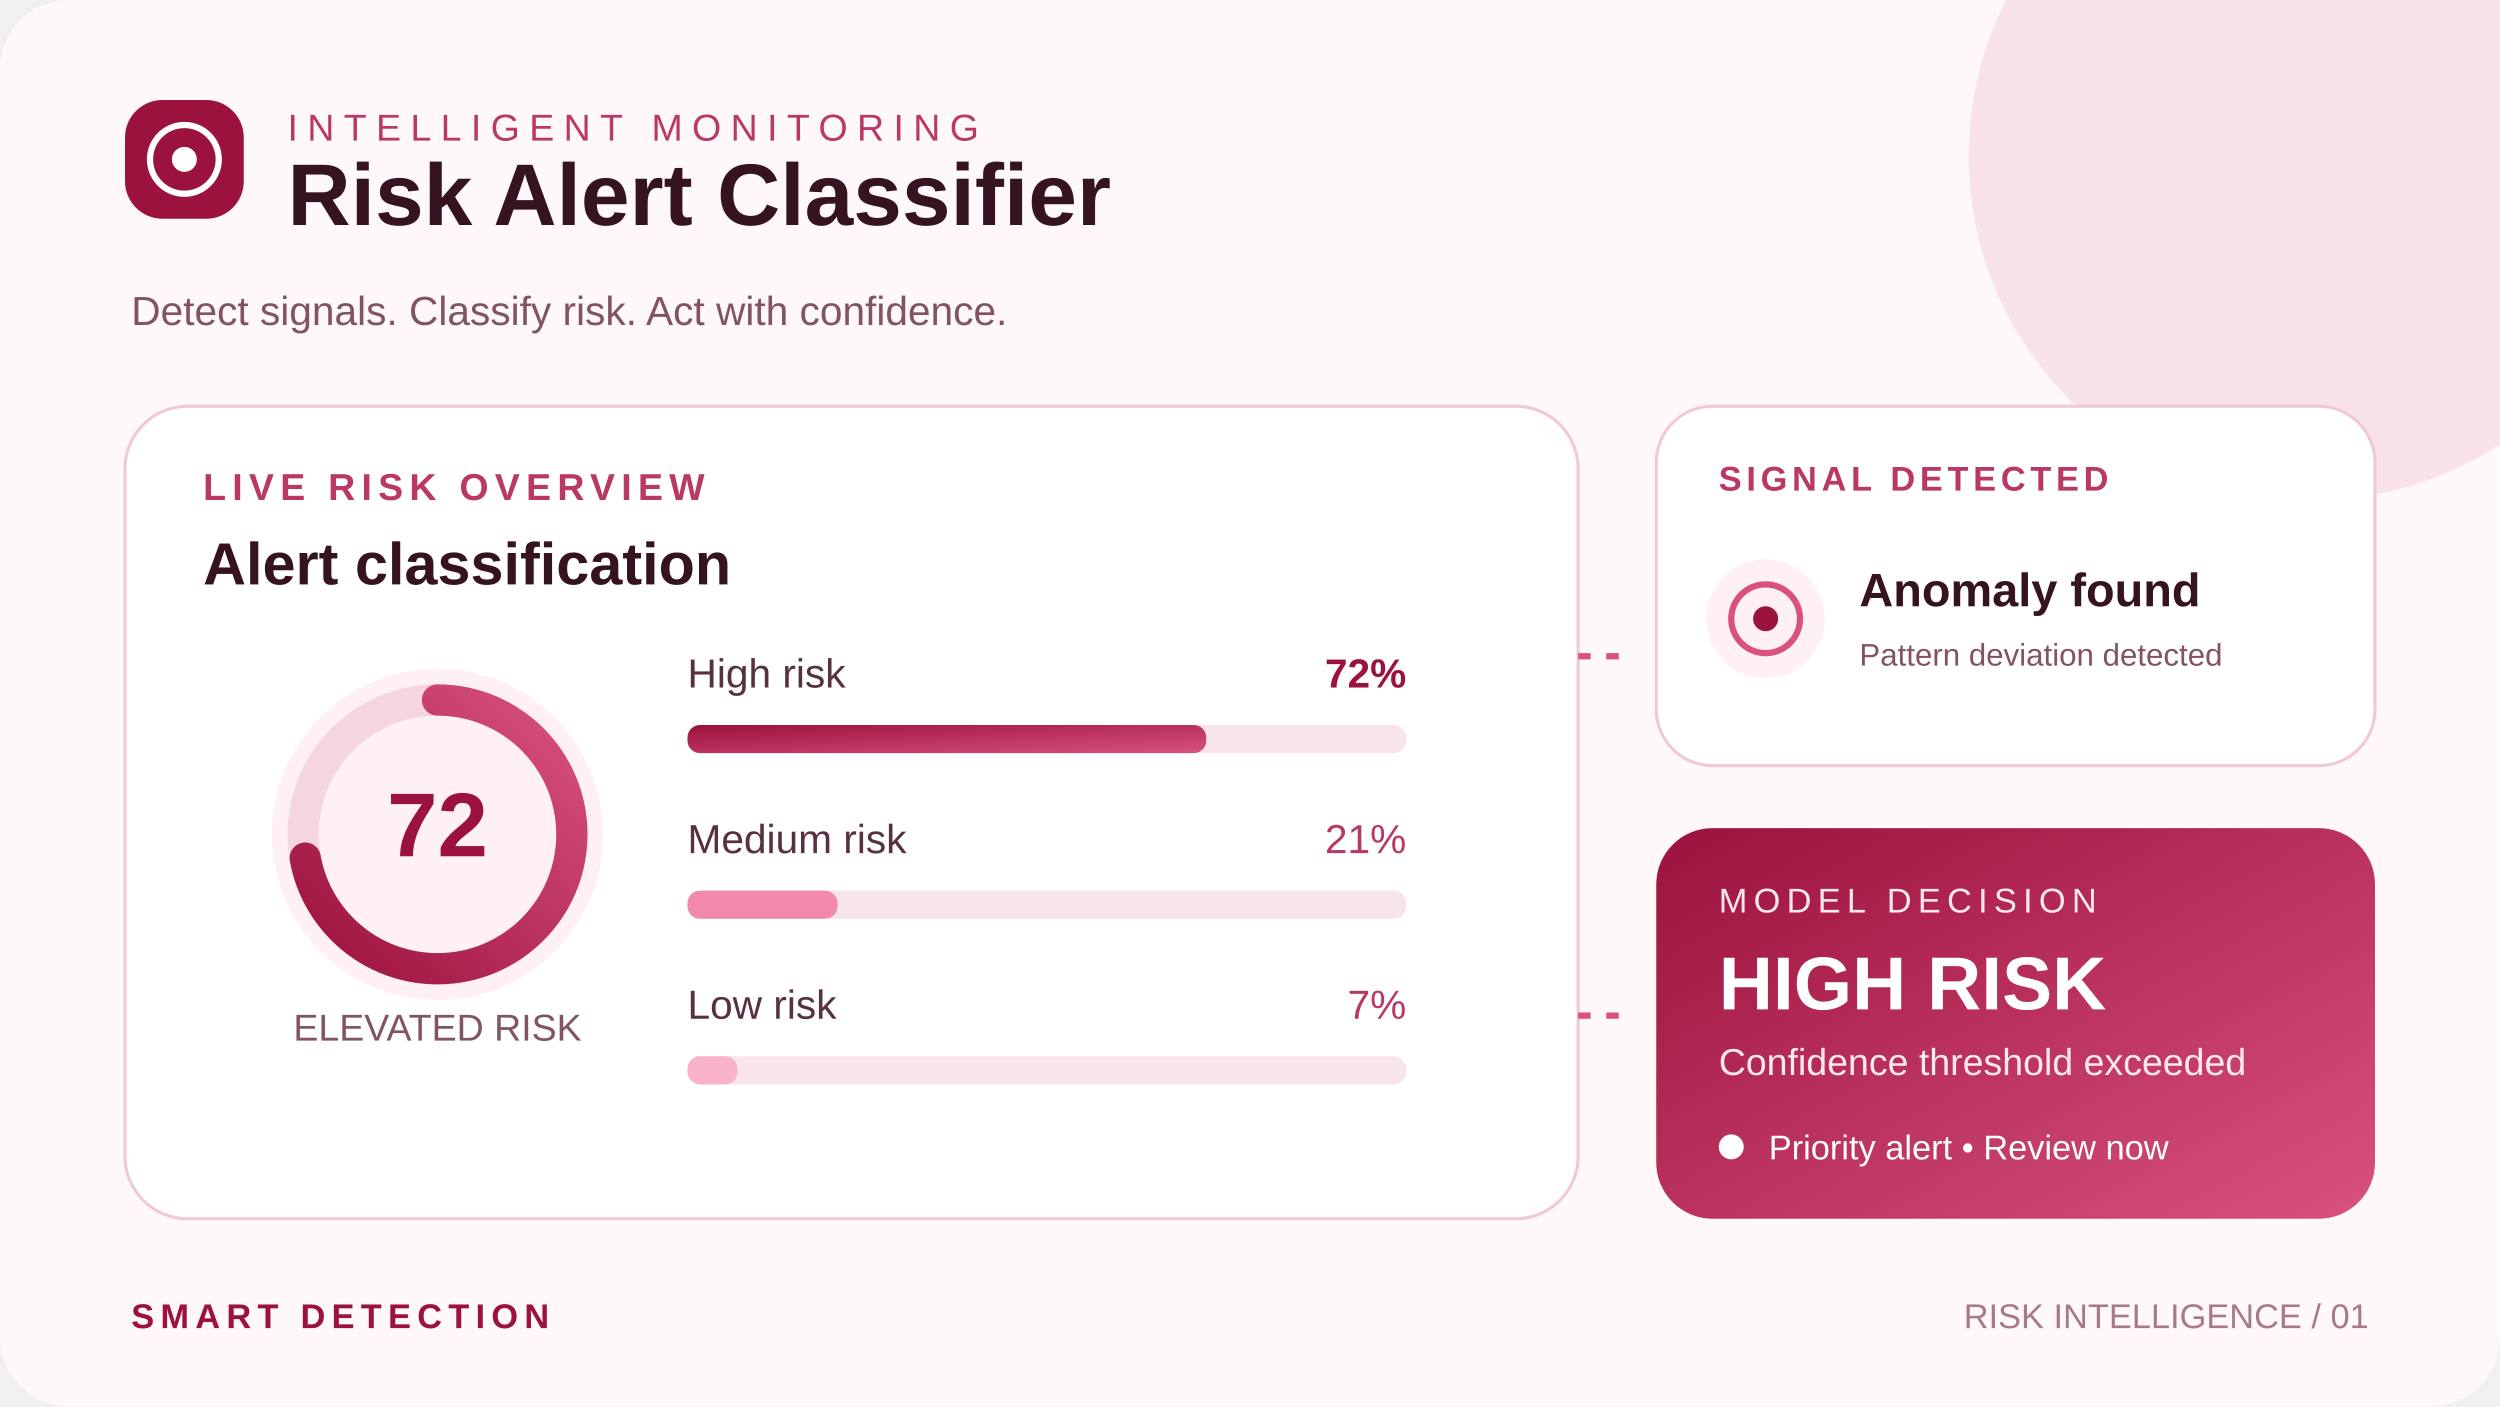
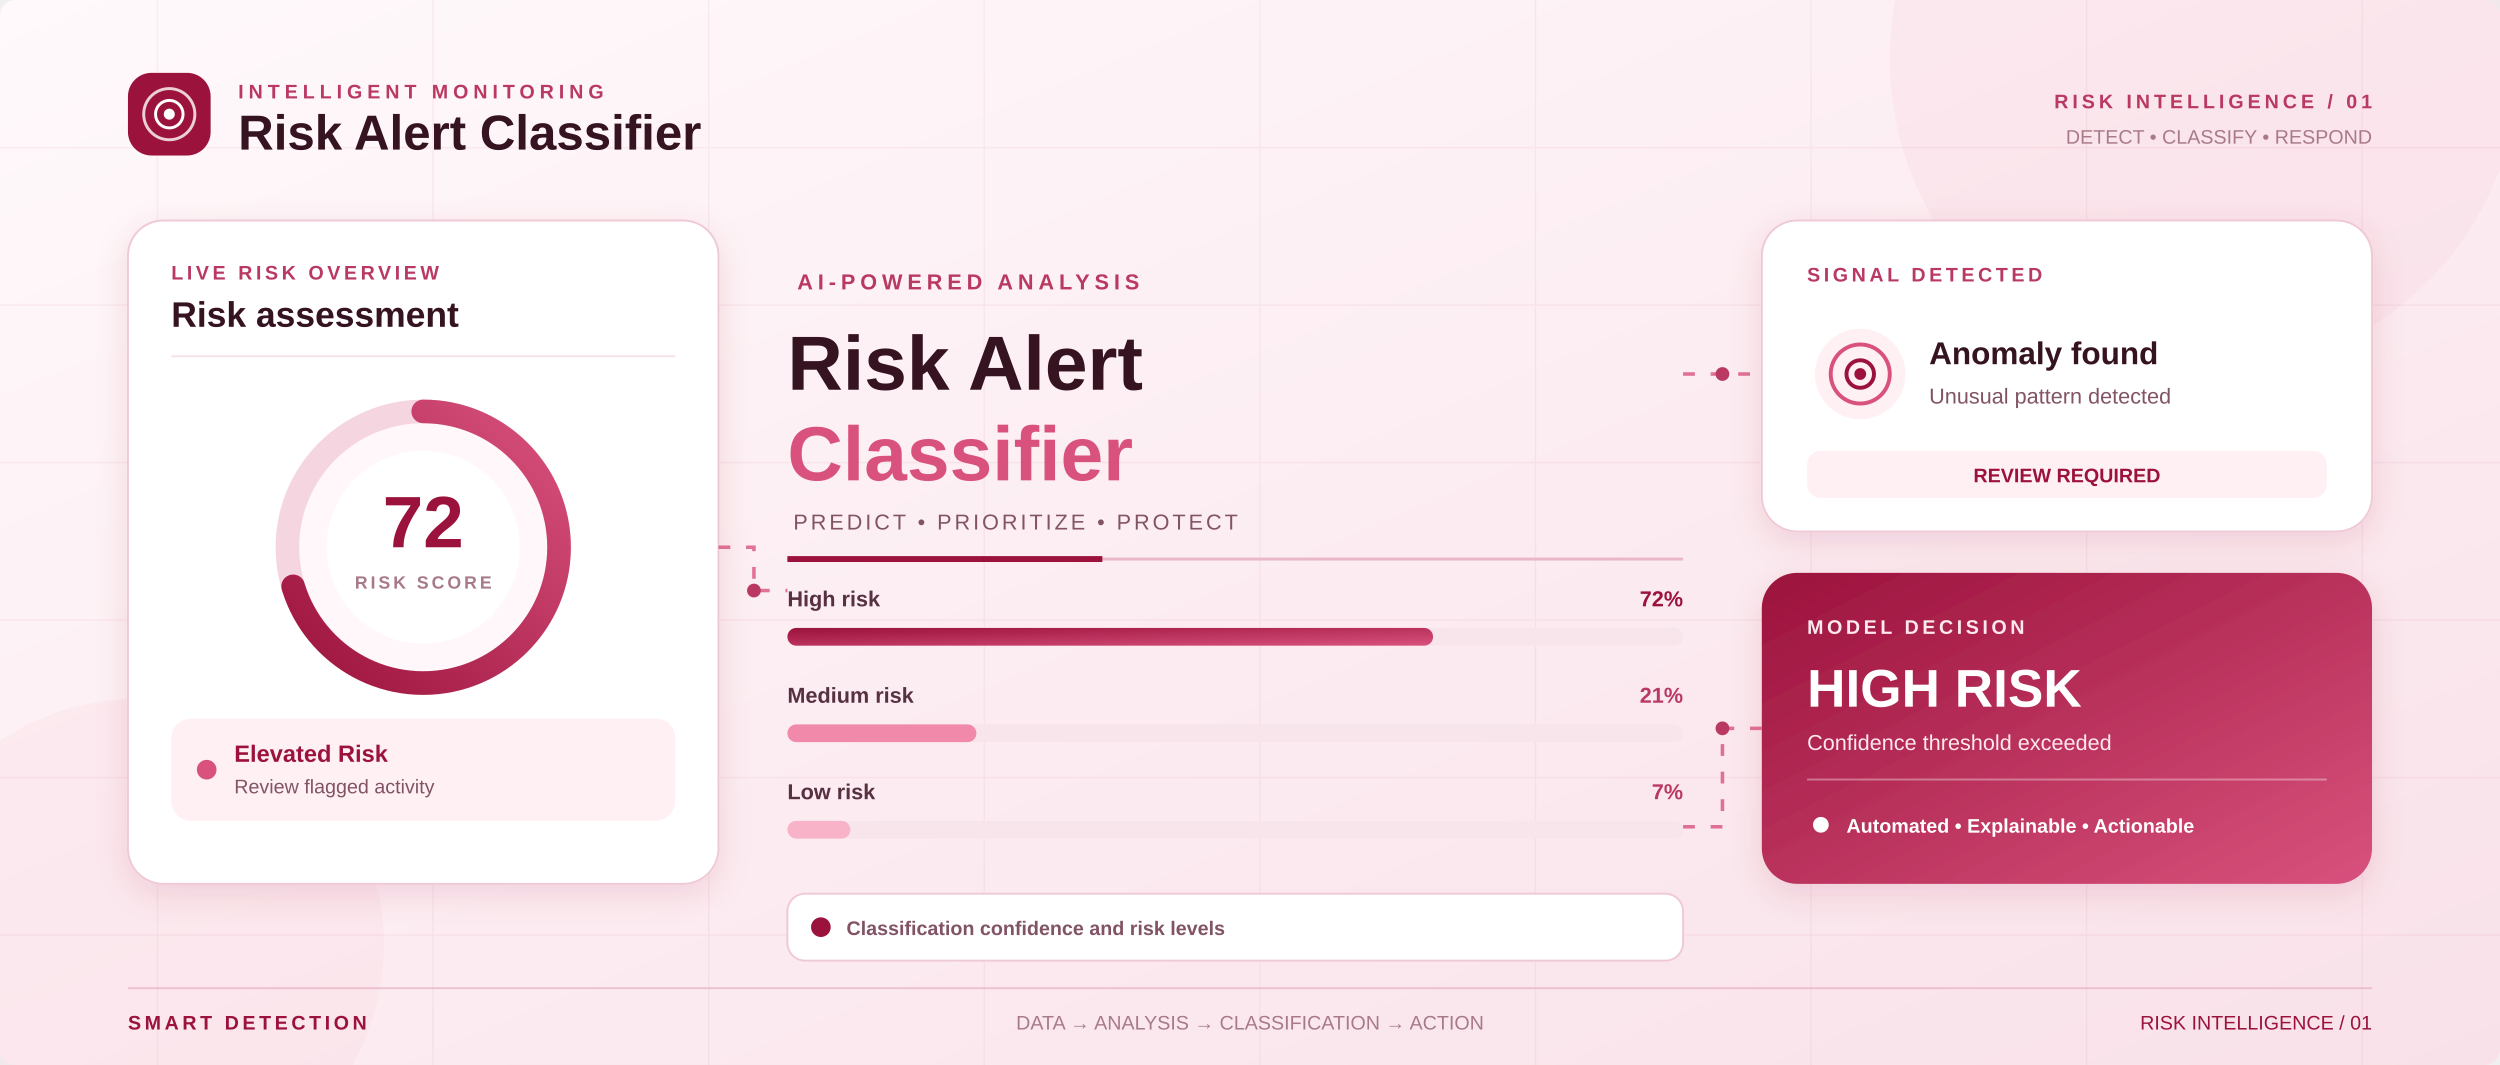
- <svg xmlns="http://www.w3.org/2000/svg" viewBox="0 0 800 450">
+ <svg xmlns="http://www.w3.org/2000/svg" width="1270" height="541" viewBox="0 0 1270 541">
  <defs>
-     <linearGradient id="pink" x1="0" y1="0" x2="1" y2="1">
-       <stop offset="0%" stop-color="#9b123c" />
-       <stop offset="100%" stop-color="#d8527d" />
+     <linearGradient id="bg" x1="0" y1="0" x2="1" y2="1">
+       <stop offset="0" stop-color="#FFF9FB" />
+       <stop offset="1" stop-color="#F9E1E9" />
    </linearGradient>
+     <linearGradient id="rose" x1="0" y1="0" x2="1" y2="1">
+       <stop offset="0" stop-color="#9B123C" />
+       <stop offset="1" stop-color="#D8527D" />
+     </linearGradient>
+     <linearGradient id="pink" x1="0" y1="0" x2="1" y2="0">
+       <stop offset="0" stop-color="#B93962" />
+       <stop offset="1" stop-color="#F18AAA" />
+     </linearGradient>
+     <filter id="shadow" x="-20%" y="-20%" width="140%" height="150%">
+       <feDropShadow dx="0" dy="5" stdDeviation="8" flood-color="#9B123C" flood-opacity=".12" />
+     </filter>
+     <filter id="glow" x="-50%" y="-50%" width="200%" height="200%">
+       <feGaussianBlur stdDeviation="4" result="blur" />
+       <feMerge>
+         <feMergeNode in="blur" />
+         <feMergeNode in="SourceGraphic" />
+       </feMerge>
+     </filter>
    <style>
-       text { font-family: Arial, sans-serif; }
-       .float { animation: float 3s ease-in-out infinite; }
-       .pulse { animation: pulse 2s ease-in-out infinite; }
-       @keyframes float {
-         0%,100% { transform: translateY(0); }
-         50% { transform: translateY(-7px); }
-       }
-       @keyframes pulse {
-         0%,100% { opacity:.6; }
-         50% { opacity:1; }
-       }
-     </style>
+     text{font-family:Arial,Helvetica,sans-serif}
+     .float{animation:float 4s ease-in-out infinite}
+     .float2{animation:float 5s ease-in-out 1s infinite}
+     .pulse{animation:pulse 2.5s ease-in-out infinite}
+     .flow{stroke-dasharray:6 8;animation:flow 12s linear infinite}
+     @keyframes float{0%,100%{transform:translateY(0)}50%{transform:translateY(-5px)}}
+     @keyframes pulse{0%,100%{opacity:.65}50%{opacity:1}}
+     @keyframes flow{to{stroke-dashoffset:-140}}
+     @media(prefers-reduced-motion:reduce){*{animation:none!important}}
+   </style>
  </defs>
-   <rect width="800" height="450" rx="22" fill="#fff8fb" />
-   <circle cx="740" cy="50" r="110" fill="#f9e1e9" />
-   <rect x="40" y="32" width="38" height="38" rx="12" fill="#9b123c" />
-   <circle cx="59" cy="51" r="11" fill="none" stroke="#fff" stroke-width="2" />
-   <circle cx="59" cy="51" r="4" fill="#fff" />
-   <text x="92" y="45" font-size="12" letter-spacing="3" fill="#b93962">
-     INTELLIGENT MONITORING
-   </text>
-   <text x="92" y="72" font-size="28" font-weight="bold" fill="#351321">
-     Risk Alert Classifier
-   </text>
-   <text x="42" y="104" font-size="13" fill="#815365">
-     Detect signals. Classify risk. Act with confidence.
-   </text>
-   <rect x="40" y="130" width="465" height="260" rx="20" fill="#fff" stroke="#f0c9d6" />
-   <text x="65" y="160" font-size="12" font-weight="bold" letter-spacing="2" fill="#b93962">LIVE RISK OVERVIEW</text>
-   <text x="65" y="187" font-size="19" font-weight="bold" fill="#351321">Alert classification</text>
-   <circle cx="140" cy="267" r="53" fill="#fff0f4" />
-   <circle cx="140" cy="267" r="43" fill="none" stroke="#f5d6e0" stroke-width="10" />
-   <circle cx="140" cy="267" r="43" fill="none" stroke="url(#pink)" stroke-width="10" stroke-linecap="round" stroke-dasharray="195 270" transform="rotate(-90 140 267)">
-     <animate attributeName="stroke-dasharray" values="160 270;210 270;160 270" dur="3s" repeatCount="indefinite" />
-   </circle>
-   <text x="140" y="274" font-size="29" font-weight="bold" text-anchor="middle" fill="#9b123c">72</text>
-   <text x="140" y="333" font-size="12" text-anchor="middle" fill="#815365">ELEVATED RISK</text>
-   <g transform="translate(220 220)">
-     <text x="0" y="0" font-size="13" fill="#573042">High risk</text>
-     <text x="230" y="0" font-size="13" text-anchor="end" font-weight="bold" fill="#9b123c">72%</text>
-     <rect y="12" width="230" height="9" rx="4" fill="#f7e5eb" />
-     <rect y="12" width="166" height="9" rx="4" fill="url(#pink)">
-       <animate attributeName="width" values="145;166;145" dur="3s" repeatCount="indefinite" />
-     </rect>
-     <text x="0" y="53" font-size="13" fill="#573042">Medium risk</text>
-     <text x="230" y="53" font-size="13" text-anchor="end" fill="#b93962">21%</text>
-     <rect y="65" width="230" height="9" rx="4" fill="#f7e5eb" />
-     <rect y="65" width="48" height="9" rx="4" fill="#f18aaa" />
-     <text x="0" y="106" font-size="13" fill="#573042">Low risk</text>
-     <text x="230" y="106" font-size="13" text-anchor="end" fill="#b93962">7%</text>
-     <rect y="118" width="230" height="9" rx="4" fill="#f7e5eb" />
-     <rect y="118" width="16" height="9" rx="4" fill="#f9b3c9" />
+   <rect width="1270" height="541" rx="8" fill="url(#bg)" />
+   <circle cx="1120" cy="30" r="160" fill="#F5C3D2" opacity=".18" />
+   <circle cx="70" cy="480" r="125" fill="#F5C3D2" opacity=".15" />
+   <g stroke="#B93962" stroke-width=".7" opacity=".07">
+     <path d="M0 75H1270M0 155H1270M0 235H1270M0 315H1270M0 395H1270M0 475H1270" />
+     <path d="M80 0V541M220 0V541M360 0V541M500 0V541M640 0V541M780 0V541M920 0V541M1060 0V541M1200 0V541" />
+   </g>
+   <g transform="translate(65 37)">
+     <rect width="42" height="42" rx="12" fill="#9B123C" />
+     <circle cx="21" cy="21" r="13" fill="none" stroke="#FFFFFF" stroke-width="1.5" opacity=".8" />
+     <circle cx="21" cy="21" r="7" fill="none" stroke="#FFFFFF" stroke-width="1.5" />
+     <circle cx="21" cy="21" r="2.8" fill="#FFFFFF" />
+     <text x="56" y="13" font-size="10" font-weight="bold" letter-spacing="2.5" fill="#B93962">INTELLIGENT MONITORING</text>
+     <text x="56" y="39" font-size="25" font-weight="bold" fill="#351321">Risk Alert Classifier</text>
+   </g>
+   <text x="1205" y="55" text-anchor="end" font-size="10" font-weight="bold" letter-spacing="2" fill="#B93962">RISK INTELLIGENCE / 01</text>
+   <text x="1205" y="73" text-anchor="end" font-size="10" fill="#A8798A">DETECT • CLASSIFY • RESPOND</text>
+   <g filter="url(#shadow)">
+     <rect x="65" y="112" width="300" height="337" rx="18" fill="#FFFFFF" stroke="#F0C9D6" />
+   </g>
+   <g>
+     <text x="87" y="142" font-size="10" font-weight="bold" letter-spacing="1.8" fill="#B93962">LIVE RISK OVERVIEW</text>
+     <text x="87" y="166" font-size="18" font-weight="bold" fill="#351321">Risk assessment</text>
+     <line x1="87" y1="181" x2="343" y2="181" stroke="#F3E2E8" />
+     <circle cx="215" cy="278" r="69" fill="#FFF7FA" stroke="#F5D6E0" stroke-width="12" />
+     <circle cx="215" cy="278" r="69" fill="none" stroke="url(#rose)" stroke-width="12" stroke-linecap="round" stroke-dasharray="305 434" transform="rotate(-90 215 278)" class="pulse" />
+     <circle cx="215" cy="278" r="49" fill="#FFFFFF" />
+     <text x="215" y="278" text-anchor="middle" font-size="37" font-weight="bold" fill="#9B123C">72</text>
+     <text x="215" y="299" text-anchor="middle" font-size="9" font-weight="bold" letter-spacing="1.5" fill="#A8798A">RISK SCORE</text>
+     <rect x="87" y="365" width="256" height="52" rx="10" fill="#FFF0F4" />
+     <circle cx="105" cy="391" r="5" fill="#D8527D" class="pulse" />
+     <text x="119" y="387" font-size="12" font-weight="bold" fill="#9B123C">Elevated Risk</text>
+     <text x="119" y="403" font-size="10" fill="#815365">Review flagged activity</text>
+   </g>
+   <g>
+     <text x="405" y="147" font-size="11" font-weight="bold" letter-spacing="2.5" fill="#B93962">AI-POWERED ANALYSIS</text>
+     <text x="400" y="198" font-size="39" font-weight="bold" fill="#351321">Risk Alert</text>
+     <text x="400" y="244" font-size="39" font-weight="bold" fill="#D8527D">Classifier</text>
+     <text x="403" y="269" font-size="11" letter-spacing="1.5" fill="#815365">PREDICT • PRIORITIZE • PROTECT</text>
+     <line x1="400" y1="284" x2="855" y2="284" stroke="#E9B7C8" stroke-width="1.5" />
+     <line x1="400" y1="284" x2="560" y2="284" stroke="#9B123C" stroke-width="3">
+       <animate attributeName="x2" values="400;560;720;400" dur="6s" repeatCount="indefinite" />
+     </line>
+     <g transform="translate(400 308)">
+       <text x="0" y="0" font-size="11" font-weight="bold" fill="#573042">High risk</text>
+       <text x="455" y="0" text-anchor="end" font-size="11" font-weight="bold" fill="#9B123C">72%</text>
+       <rect x="0" y="11" width="455" height="9" rx="4.5" fill="#F7E5EB" />
+       <rect x="0" y="11" width="328" height="9" rx="4.5" fill="url(#rose)">
+         <animate attributeName="width" values="300;328;300" dur="4s" repeatCount="indefinite" />
+       </rect>
+       <text x="0" y="49" font-size="11" font-weight="bold" fill="#573042">Medium risk</text>
+       <text x="455" y="49" text-anchor="end" font-size="11" font-weight="bold" fill="#B93962">21%</text>
+       <rect x="0" y="60" width="455" height="9" rx="4.5" fill="#F7E5EB" />
+       <rect x="0" y="60" width="96" height="9" rx="4.5" fill="#F18AAA" />
+       <text x="0" y="98" font-size="11" font-weight="bold" fill="#573042">Low risk</text>
+       <text x="455" y="98" text-anchor="end" font-size="11" font-weight="bold" fill="#B93962">7%</text>
+       <rect x="0" y="109" width="455" height="9" rx="4.5" fill="#F7E5EB" />
+       <rect x="0" y="109" width="32" height="9" rx="4.5" fill="#F9B3C9" />
+     </g>
+     <g transform="translate(400 454)">
+       <rect width="455" height="34" rx="9" fill="#FFFFFF" stroke="#F0C9D6" />
+       <circle cx="17" cy="17" r="5" fill="#9B123C" />
+       <text x="30" y="21" font-size="10" font-weight="bold" fill="#815365">Classification confidence and risk levels</text>
+     </g>
+   </g>
+   <g filter="url(#shadow)">
+     <rect x="895" y="112" width="310" height="158" rx="18" fill="#FFFFFF" stroke="#F0C9D6" />
  </g>
  <g class="float">
-     <rect x="530" y="130" width="230" height="115" rx="18" fill="#fff" stroke="#f0c9d6" />
-     <text x="550" y="157" font-size="11" font-weight="bold" letter-spacing="1.5" fill="#b93962">SIGNAL DETECTED</text>
-     <circle cx="565" cy="198" r="19" fill="#fff0f4" />
-     <circle cx="565" cy="198" r="11" fill="none" stroke="#d8527d" stroke-width="2" />
-     <circle cx="565" cy="198" r="4" fill="#9b123c" />
-     <text x="595" y="194" font-size="15" font-weight="bold" fill="#351321">Anomaly found</text>
-     <text x="595" y="213" font-size="10" fill="#815365">
-       Pattern deviation detected
-     </text>
+     <text x="918" y="143" font-size="10" font-weight="bold" letter-spacing="1.8" fill="#B93962">SIGNAL DETECTED</text>
+     <circle cx="945" cy="190" r="23" fill="#FFF0F4" />
+     <circle cx="945" cy="190" r="15" fill="none" stroke="#D8527D" stroke-width="2" />
+     <circle cx="945" cy="190" r="7" fill="none" stroke="#9B123C" stroke-width="2" />
+     <circle cx="945" cy="190" r="3" fill="#9B123C" />
+     <text x="980" y="185" font-size="16" font-weight="bold" fill="#351321">Anomaly found</text>
+     <text x="980" y="205" font-size="11" fill="#815365">Unusual pattern detected</text>
+     <rect x="918" y="229" width="264" height="24" rx="7" fill="#FFF0F4" />
+     <text x="1050" y="245" text-anchor="middle" font-size="10" font-weight="bold" fill="#9B123C">REVIEW REQUIRED</text>
  </g>
-   <g class="float" style="animation-delay:-1.2s">
-     <rect x="530" y="265" width="230" height="125" rx="18" fill="url(#pink)" />
-     <text x="550" y="292" font-size="11" letter-spacing="2" fill="#ffe8ef">MODEL DECISION</text>
-     <text x="550" y="323" font-size="24" font-weight="bold" fill="#fff">HIGH RISK</text>
-     <text x="550" y="344" font-size="12" fill="#ffe8ef">
-       Confidence threshold exceeded
-     </text>
-     <circle cx="554" cy="367" r="4" fill="#fff" class="pulse" />
-     <text x="566" y="371" font-size="11" fill="#fff">
-       Priority alert • Review now
-     </text>
+   <g filter="url(#shadow)">
+     <rect x="895" y="291" width="310" height="158" rx="18" fill="url(#rose)" />
  </g>
-   <path d="M505 210 H520 M505 325 H520" stroke="#d8527d" stroke-width="2" stroke-dasharray="4 5" />
-   <text x="42" y="425" font-size="11" font-weight="bold" letter-spacing="2" fill="#9b123c">SMART DETECTION</text>
-   <text x="758" y="425" text-anchor="end" font-size="11" fill="#a8798a">RISK INTELLIGENCE / 01</text>
+   <g class="float2">
+     <text x="918" y="322" font-size="10" font-weight="bold" letter-spacing="1.8" fill="#FFE8EF">MODEL DECISION</text>
+     <text x="918" y="359" font-size="27" font-weight="bold" fill="#FFFFFF">HIGH RISK</text>
+     <text x="918" y="381" font-size="11" fill="#FFE8EF">Confidence threshold exceeded</text>
+     <line x1="918" y1="396" x2="1182" y2="396" stroke="#FFFFFF" opacity=".35" />
+     <circle cx="925" cy="419" r="4" fill="#FFFFFF" class="pulse" />
+     <text x="938" y="423" font-size="10" font-weight="bold" fill="#FFFFFF">Automated • Explainable • Actionable</text>
+   </g>
+   <path d="M365 278H383V300H400 M855 190H875V190H895 M855 420H875V370H895" fill="none" stroke="#D8527D" stroke-width="1.8" opacity=".8" class="flow" />
+   <circle cx="383" cy="300" r="3.5" fill="#B93962" class="pulse" />
+   <circle cx="875" cy="190" r="3.5" fill="#B93962" class="pulse" />
+   <circle cx="875" cy="370" r="3.5" fill="#B93962" class="pulse" />
+   <line x1="65" y1="502" x2="1205" y2="502" stroke="#E9B7C8" opacity=".8" />
+   <text x="65" y="523" font-size="10" font-weight="bold" letter-spacing="1.8" fill="#9B123C">SMART DETECTION</text>
+   <text x="635" y="523" text-anchor="middle" font-size="10" fill="#A8798A">DATA → ANALYSIS → CLASSIFICATION → ACTION</text>
+   <text x="1205" y="523" text-anchor="end" font-size="10" fill="#9B123C">RISK INTELLIGENCE / 01</text>
</svg>
